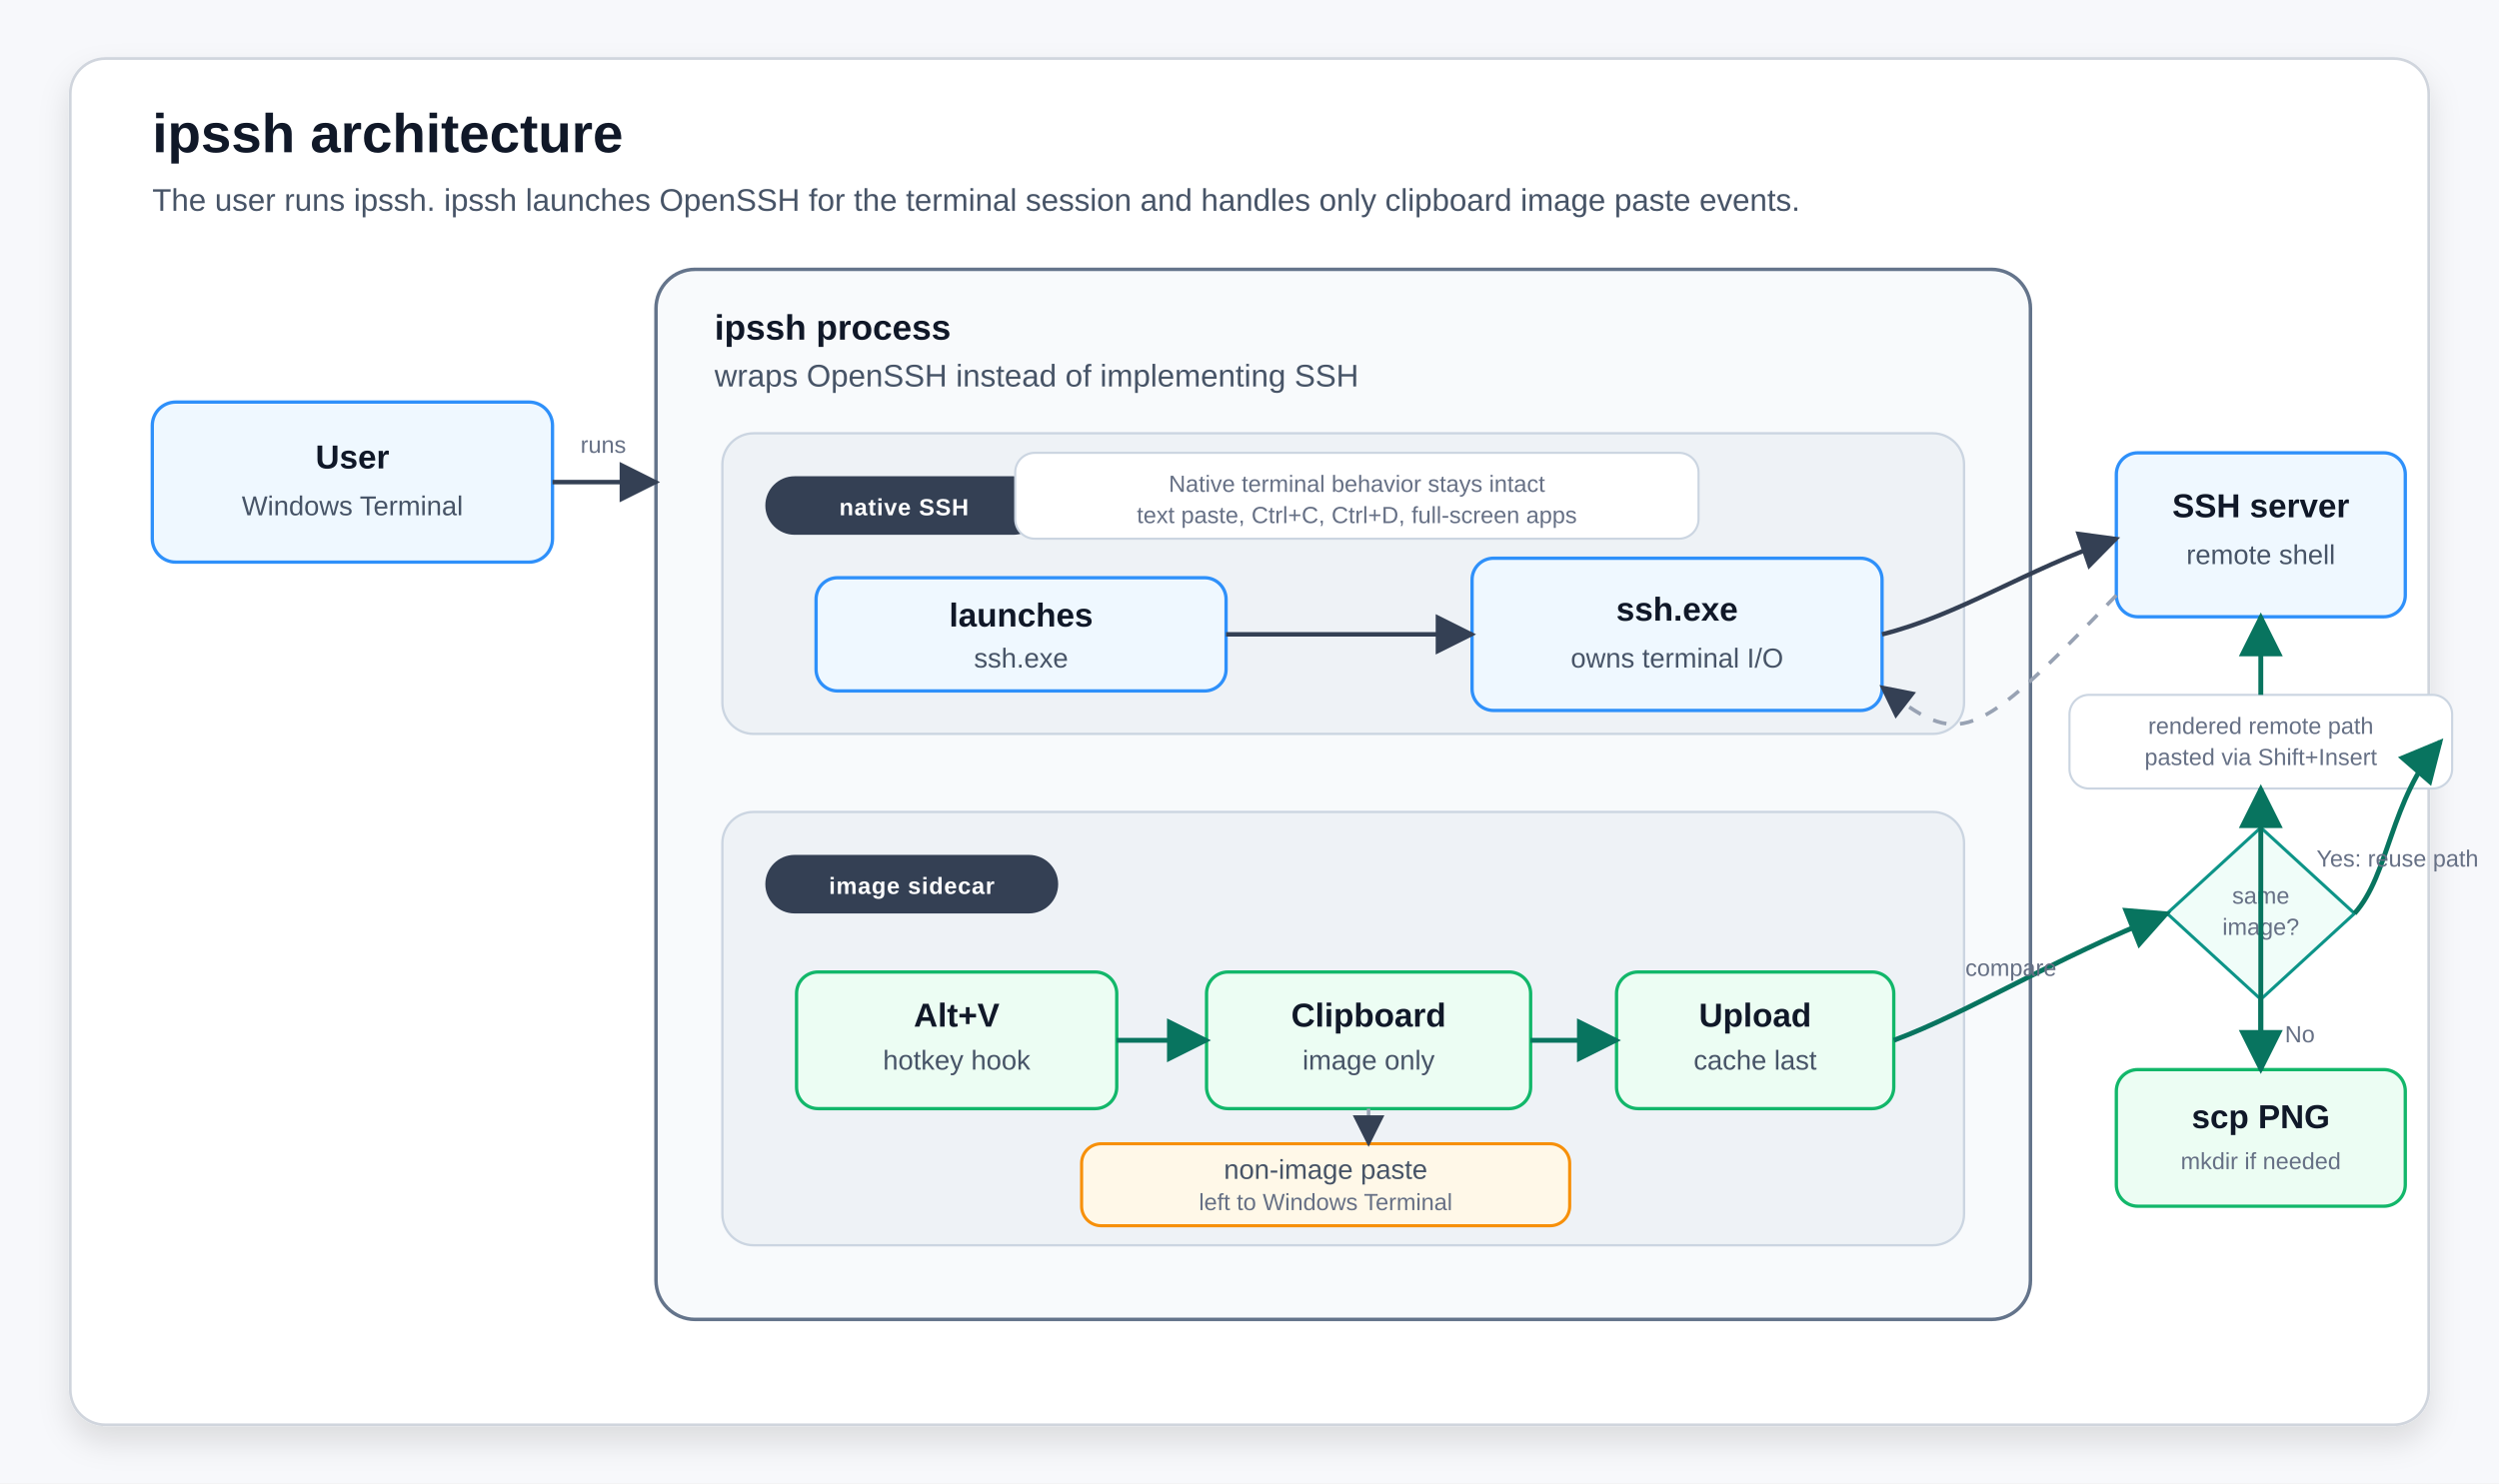
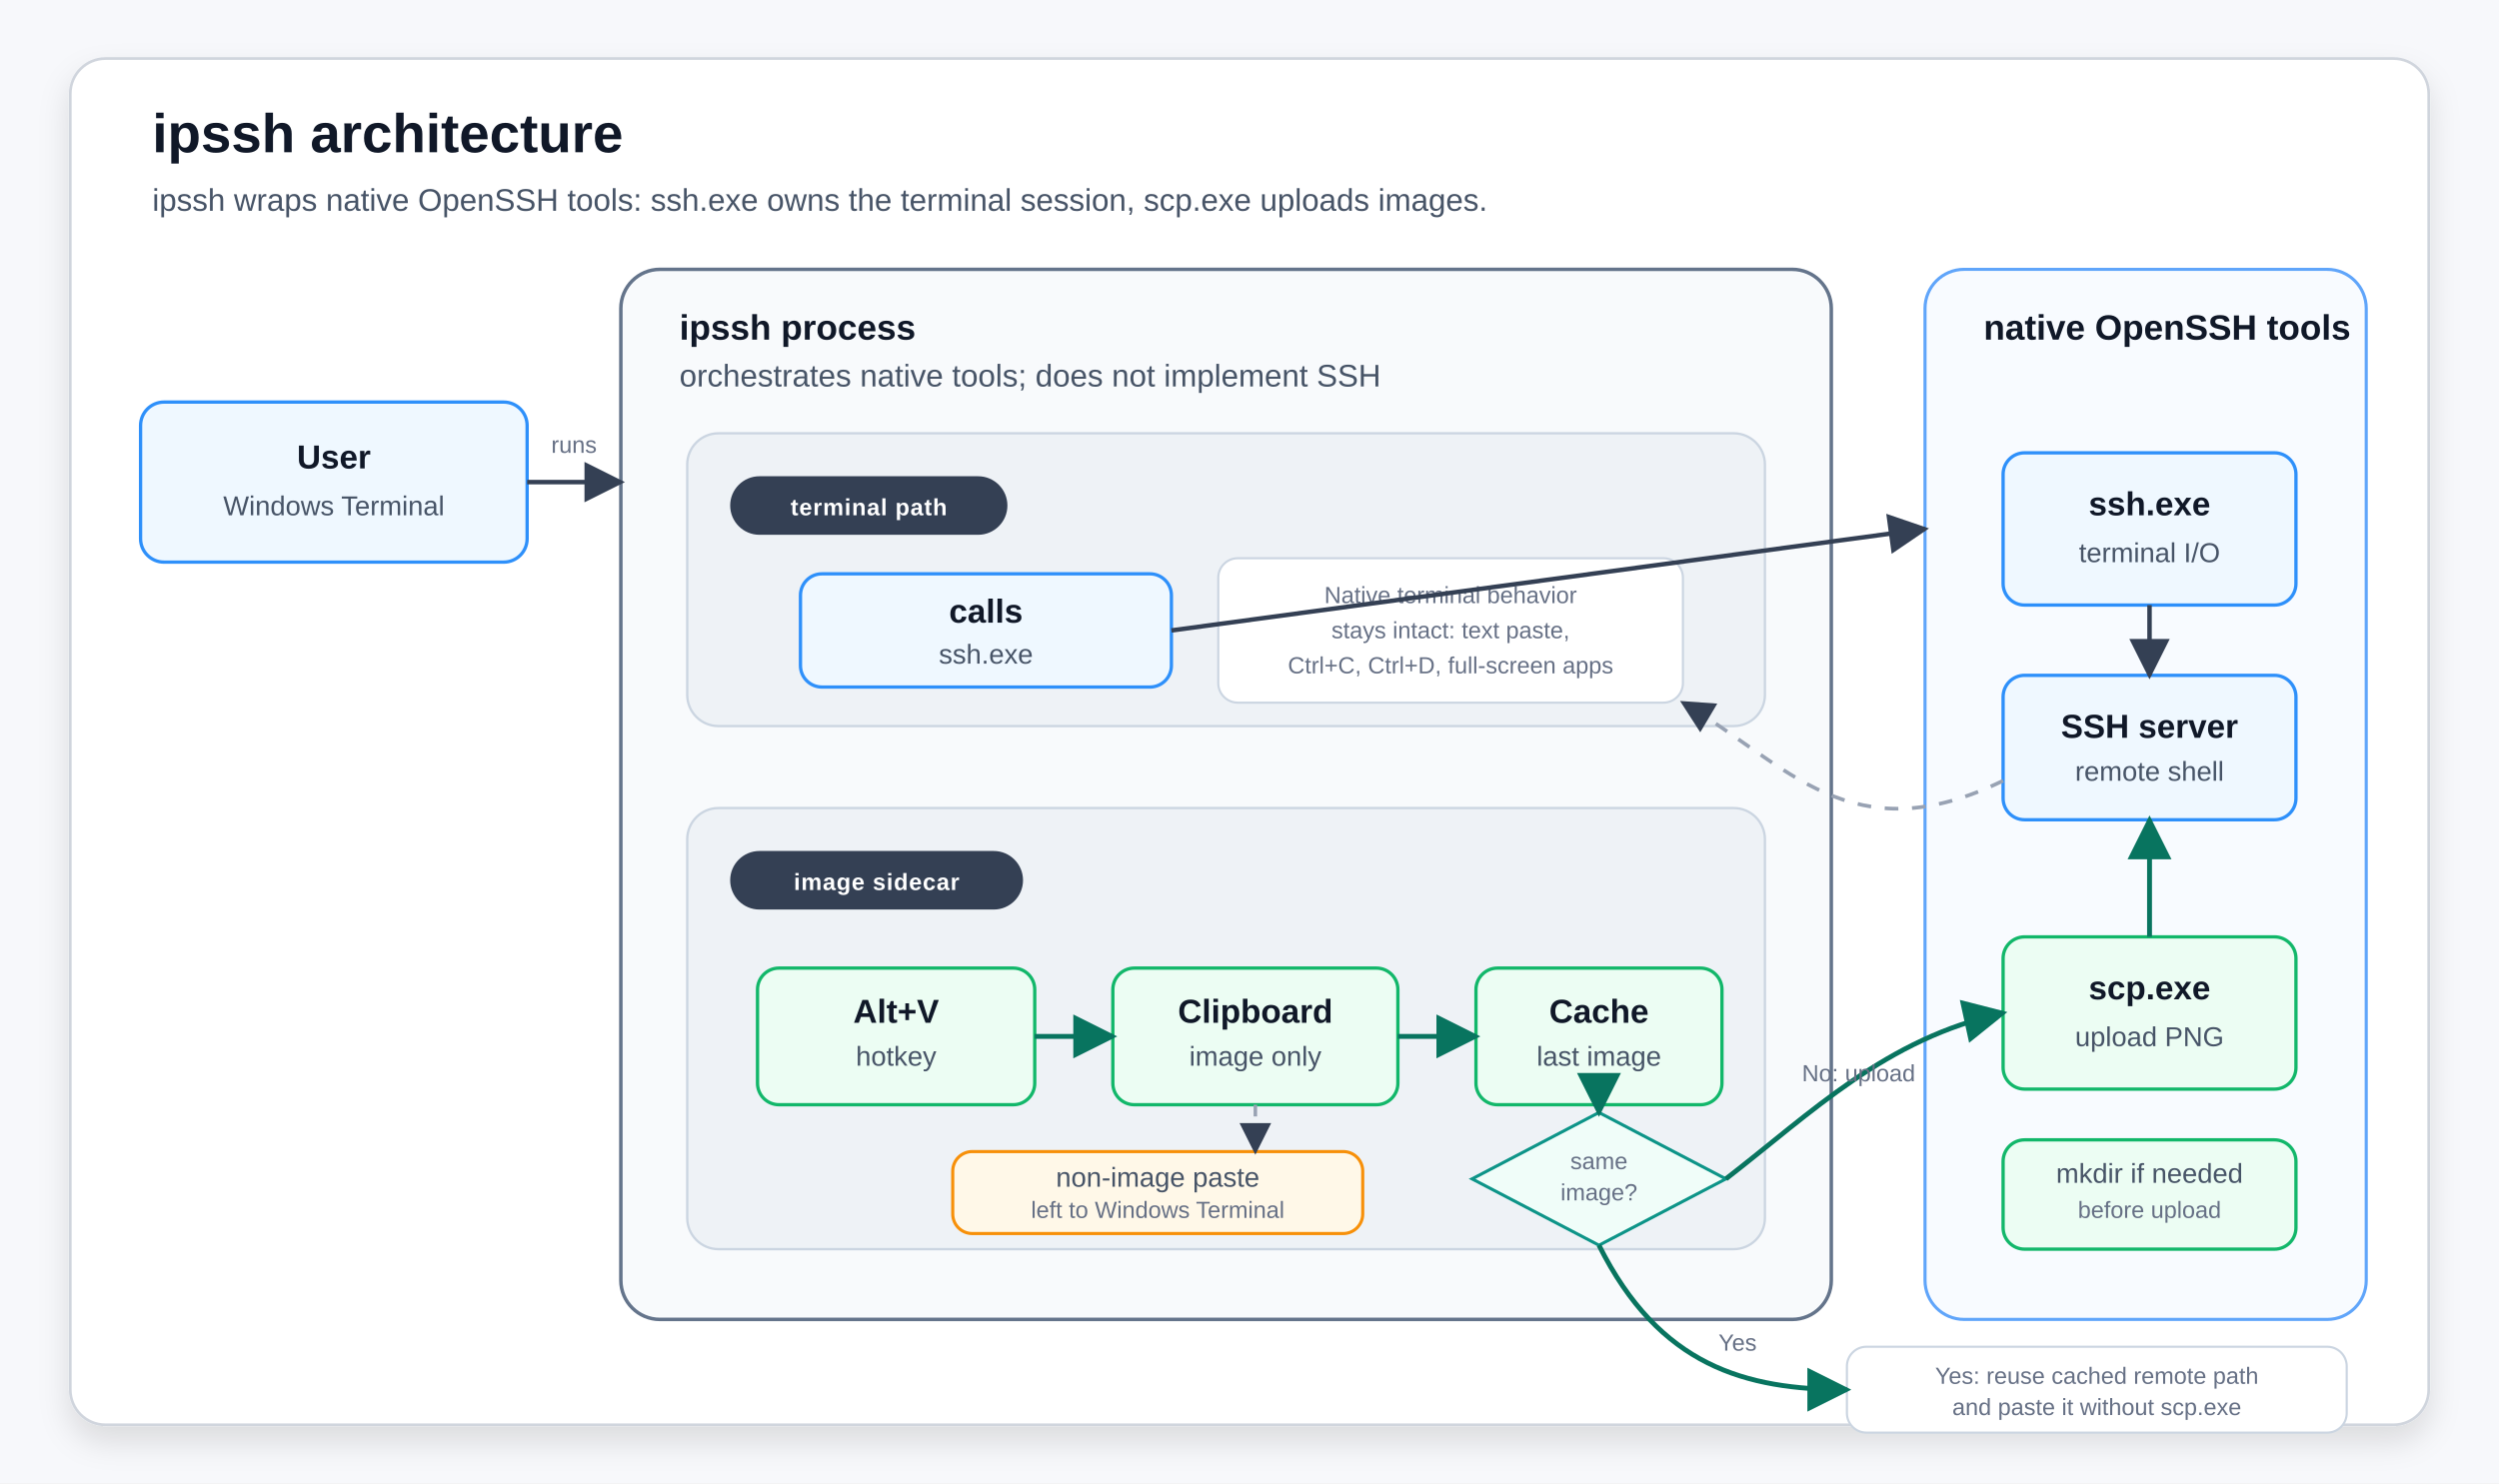
<svg xmlns="http://www.w3.org/2000/svg" width="1280" height="760" viewBox="0 0 1280 760" role="img" aria-labelledby="title desc">
  <defs>
    <marker id="arrowDark" viewBox="0 0 10 10" refX="9" refY="5" markerWidth="9" markerHeight="9" orient="auto-start-reverse">
      <path d="M 0 0 L 10 5 L 0 10 z" fill="#344054" />
    </marker>
    <marker id="arrowGreen" viewBox="0 0 10 10" refX="9" refY="5" markerWidth="9" markerHeight="9" orient="auto-start-reverse">
      <path d="M 0 0 L 10 5 L 0 10 z" fill="#08745F" />
    </marker>
    <filter id="shadow" x="-8%" y="-10%" width="116%" height="125%">
      <feDropShadow dx="0" dy="8" stdDeviation="8" flood-color="#101828" flood-opacity="0.12" />
    </filter>
    <style>
      .bg { fill: #f7f8fb; }
      .panel { fill: #ffffff; stroke: #d0d5dd; stroke-width: 1.4; filter: url(#shadow); }
      .container { fill: #f8fafc; stroke: #64748b; stroke-width: 1.8; }
+       .tools { fill: #f8fbff; stroke: #60a5fa; stroke-width: 1.6; }
      .band { fill: #eef2f6; stroke: #cbd5e1; stroke-width: 1.2; }
      .blue { fill: #eff8ff; stroke: #2e90fa; stroke-width: 1.7; }
      .green { fill: #ecfdf3; stroke: #12b76a; stroke-width: 1.7; }
      .amber { fill: #fff8e8; stroke: #f79009; stroke-width: 1.6; }
      .note { fill: #ffffff; stroke: #cbd5e1; stroke-width: 1.1; }
      .decision { fill: #f0fdf9; stroke: #0d9488; stroke-width: 1.6; }
      .badge { fill: #344054; }
      .title { fill: #101828; font: 700 28px "Segoe UI", Arial, sans-serif; }
      .subtitle { fill: #475467; font: 400 16px "Segoe UI", Arial, sans-serif; }
      .sectionTitle { fill: #101828; font: 700 18px "Segoe UI", Arial, sans-serif; }
      .label { fill: #101828; font: 700 17px "Segoe UI", Arial, sans-serif; text-anchor: middle; }
      .small { fill: #475467; font: 400 14px "Segoe UI", Arial, sans-serif; text-anchor: middle; }
      .tiny { fill: #667085; font: 400 12px "Segoe UI", Arial, sans-serif; text-anchor: middle; }
      .badgeText { fill: #ffffff; font: 700 12px "Segoe UI", Arial, sans-serif; letter-spacing: .4px; text-anchor: middle; }
      .darkLine { fill: none; stroke: #344054; stroke-width: 2.3; marker-end: url(#arrowDark); }
      .darkReturn { fill: none; stroke: #98a2b3; stroke-width: 1.9; stroke-dasharray: 7 7; marker-end: url(#arrowDark); }
      .greenLine { fill: none; stroke: #08745F; stroke-width: 2.5; marker-end: url(#arrowGreen); }
      .mutedLine { fill: none; stroke: #98a2b3; stroke-width: 1.8; stroke-dasharray: 6 6; marker-end: url(#arrowDark); }
    </style>
  </defs>
  <rect class="bg" width="1280" height="760" />
  <rect class="panel" x="36" y="30" width="1208" height="700" rx="18" />
  <text class="title" x="78" y="78">ipssh architecture</text>
-   <text class="subtitle" x="78" y="108">The user runs ipssh. ipssh launches OpenSSH for the terminal session and handles only clipboard image paste events.</text>
-   <rect class="blue" x="78" y="206" width="205" height="82" rx="12" />
-   <text class="label" x="180.5" y="240">User</text>
-   <text class="small" x="180.5" y="264">Windows Terminal</text>
-   <rect class="container" x="336" y="138" width="704" height="538" rx="20" />
-   <text class="sectionTitle" x="366" y="174">ipssh process</text>
-   <text class="subtitle" x="366" y="198">wraps OpenSSH instead of implementing SSH</text>
-   <rect class="band" x="370" y="222" width="636" height="154" rx="16" />
-   <rect class="badge" x="392" y="244" width="142" height="30" rx="15" />
-   <text class="badgeText" x="463" y="264">native SSH</text>
-   <rect class="blue" x="418" y="296" width="210" height="58" rx="11" />
-   <text class="label" x="523" y="321">launches</text>
-   <text class="small" x="523" y="342">ssh.exe</text>
-   <rect class="blue" x="754" y="286" width="210" height="78" rx="11" />
-   <text class="label" x="859" y="318">ssh.exe</text>
-   <text class="small" x="859" y="342">owns terminal I/O</text>
-   <rect class="note" x="520" y="232" width="350" height="44" rx="10" />
-   <text class="tiny" x="695" y="252">Native terminal behavior stays intact</text>
-   <text class="tiny" x="695" y="268">text paste, Ctrl+C, Ctrl+D, full-screen apps</text>
-   <rect class="band" x="370" y="416" width="636" height="222" rx="16" />
-   <rect class="badge" x="392" y="438" width="150" height="30" rx="15" />
-   <text class="badgeText" x="467" y="458">image sidecar</text>
-   <rect class="green" x="408" y="498" width="164" height="70" rx="11" />
-   <text class="label" x="490" y="526">Alt+V</text>
-   <text class="small" x="490" y="548">hotkey hook</text>
-   <rect class="green" x="618" y="498" width="166" height="70" rx="11" />
-   <text class="label" x="701" y="526">Clipboard</text>
-   <text class="small" x="701" y="548">image only</text>
-   <rect class="green" x="828" y="498" width="142" height="70" rx="11" />
-   <text class="label" x="899" y="526">Upload</text>
-   <text class="small" x="899" y="548">cache last</text>
-   <rect class="amber" x="554" y="586" width="250" height="42" rx="10" />
-   <text class="small" x="679" y="604">non-image paste</text>
-   <text class="tiny" x="679" y="620">left to Windows Terminal</text>
-   <path class="decision" d="M 1110 468 L 1158 424 L 1206 468 L 1158 512 Z" />
-   <text class="tiny" x="1158" y="463">same</text>
-   <text class="tiny" x="1158" y="479">image?</text>
-   <rect class="green" x="1084" y="548" width="148" height="70" rx="11" />
-   <text class="label" x="1158" y="578">scp PNG</text>
-   <text class="tiny" x="1158" y="599">mkdir if needed</text>
-   <rect class="blue" x="1084" y="232" width="148" height="84" rx="11" />
-   <text class="label" x="1158" y="265">SSH server</text>
-   <text class="small" x="1158" y="289">remote shell</text>
-   <rect class="note" x="1060" y="356" width="196" height="48" rx="10" />
-   <text class="tiny" x="1158" y="376">rendered remote path</text>
-   <text class="tiny" x="1158" y="392">pasted via Shift+Insert</text>
-   <path class="darkLine" d="M 283 247 L 336 247" />
-   <text class="tiny" x="309" y="232">runs</text>
-   <path class="darkLine" d="M 628 325 L 754 325" />
-   <path class="darkLine" d="M 964 325 C 1004 315, 1037 292, 1084 276" />
-   <path class="darkReturn" d="M 1084 305 C 1010 382, 1004 383, 964 352" />
-   <path class="greenLine" d="M 572 533 L 618 533" />
-   <path class="greenLine" d="M 784 533 L 828 533" />
-   <path class="greenLine" d="M 970 533 C 1010 518, 1050 492, 1110 468" />
-   <text class="tiny" x="1030" y="500">compare</text>
-   <path class="greenLine" d="M 1158 512 L 1158 548" />
-   <text class="tiny" x="1178" y="534">No</text>
-   <path class="greenLine" d="M 1206 468 C 1224 448, 1224 410, 1250 380" />
-   <path class="greenLine" d="M 1158 548 L 1158 404" />
-   <text class="tiny" x="1228" y="444">Yes: reuse path</text>
-   <path class="greenLine" d="M 1158 356 L 1158 316" />
-   <path class="mutedLine" d="M 701 568 L 701 586" />
+   <text class="subtitle" x="78" y="108">ipssh wraps native OpenSSH tools: ssh.exe owns the terminal session, scp.exe uploads images.</text>
+   <rect class="blue" x="72" y="206" width="198" height="82" rx="12" />
+   <text class="label" x="171" y="240">User</text>
+   <text class="small" x="171" y="264">Windows Terminal</text>
+   <rect class="container" x="318" y="138" width="620" height="538" rx="20" />
+   <text class="sectionTitle" x="348" y="174">ipssh process</text>
+   <text class="subtitle" x="348" y="198">orchestrates native tools; does not implement SSH</text>
+   <rect class="band" x="352" y="222" width="552" height="150" rx="16" />
+   <rect class="badge" x="374" y="244" width="142" height="30" rx="15" />
+   <text class="badgeText" x="445" y="264">terminal path</text>
+   <rect class="blue" x="410" y="294" width="190" height="58" rx="11" />
+   <text class="label" x="505" y="319">calls</text>
+   <text class="small" x="505" y="340">ssh.exe</text>
+   <rect class="note" x="624" y="286" width="238" height="74" rx="10" />
+   <text class="tiny" x="743" y="309">Native terminal behavior</text>
+   <text class="tiny" x="743" y="327">stays intact: text paste,</text>
+   <text class="tiny" x="743" y="345">Ctrl+C, Ctrl+D, full-screen apps</text>
+   <rect class="band" x="352" y="414" width="552" height="226" rx="16" />
+   <rect class="badge" x="374" y="436" width="150" height="30" rx="15" />
+   <text class="badgeText" x="449" y="456">image sidecar</text>
+   <rect class="green" x="388" y="496" width="142" height="70" rx="11" />
+   <text class="label" x="459" y="524">Alt+V</text>
+   <text class="small" x="459" y="546">hotkey</text>
+   <rect class="green" x="570" y="496" width="146" height="70" rx="11" />
+   <text class="label" x="643" y="524">Clipboard</text>
+   <text class="small" x="643" y="546">image only</text>
+   <rect class="green" x="756" y="496" width="126" height="70" rx="11" />
+   <text class="label" x="819" y="524">Cache</text>
+   <text class="small" x="819" y="546">last image</text>
+   <path class="decision" d="M 754 604 L 819 570 L 884 604 L 819 638 Z" />
+   <text class="tiny" x="819" y="599">same</text>
+   <text class="tiny" x="819" y="615">image?</text>
+   <rect class="amber" x="488" y="590" width="210" height="42" rx="10" />
+   <text class="small" x="593" y="608">non-image paste</text>
+   <text class="tiny" x="593" y="624">left to Windows Terminal</text>
+   <rect class="tools" x="986" y="138" width="226" height="538" rx="20" />
+   <text class="sectionTitle" x="1016" y="174">native OpenSSH tools</text>
+   <rect class="blue" x="1026" y="232" width="150" height="78" rx="11" />
+   <text class="label" x="1101" y="264">ssh.exe</text>
+   <text class="small" x="1101" y="288">terminal I/O</text>
+   <rect class="green" x="1026" y="480" width="150" height="78" rx="11" />
+   <text class="label" x="1101" y="512">scp.exe</text>
+   <text class="small" x="1101" y="536">upload PNG</text>
+   <rect class="green" x="1026" y="584" width="150" height="56" rx="11" />
+   <text class="small" x="1101" y="606">mkdir if needed</text>
+   <text class="tiny" x="1101" y="624">before upload</text>
+   <rect class="blue" x="1026" y="346" width="150" height="74" rx="11" />
+   <text class="label" x="1101" y="378">SSH server</text>
+   <text class="small" x="1101" y="400">remote shell</text>
+   <rect class="note" x="946" y="690" width="256" height="44" rx="10" />
+   <text class="tiny" x="1074" y="709">Yes: reuse cached remote path</text>
+   <text class="tiny" x="1074" y="725">and paste it without scp.exe</text>
+   <path class="darkLine" d="M 270 247 L 318 247" />
+   <text class="tiny" x="294" y="232">runs</text>
+   <path class="darkLine" d="M 600 323 L 986 271" />
+   <path class="darkLine" d="M 1101 310 L 1101 346" />
+   <path class="darkReturn" d="M 1026 400 C 948 438, 916 392, 862 360" />
+   <path class="greenLine" d="M 530 531 L 570 531" />
+   <path class="greenLine" d="M 716 531 L 756 531" />
+   <path class="greenLine" d="M 819 566 L 819 570" />
+   <path class="greenLine" d="M 884 604 C 928 570, 966 532, 1026 519" />
+   <text class="tiny" x="952" y="554">No: upload</text>
+   <path class="greenLine" d="M 819 638 C 850 700, 894 712, 946 712" />
+   <text class="tiny" x="890" y="692">Yes</text>
+   <path class="greenLine" d="M 1101 480 L 1101 420" />
+   <path class="mutedLine" d="M 643 566 L 643 590" />
</svg>
